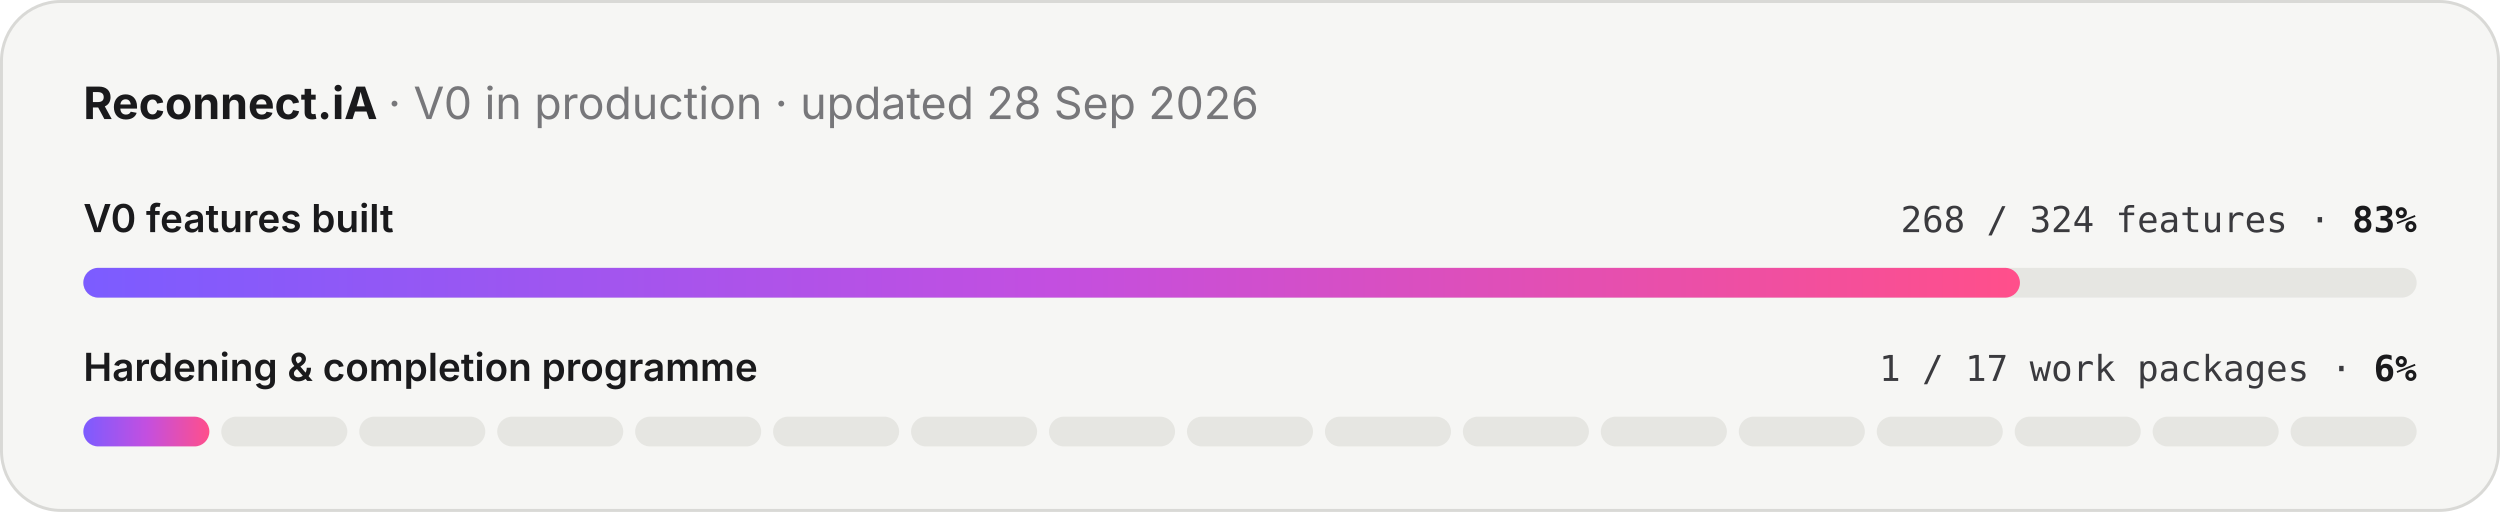
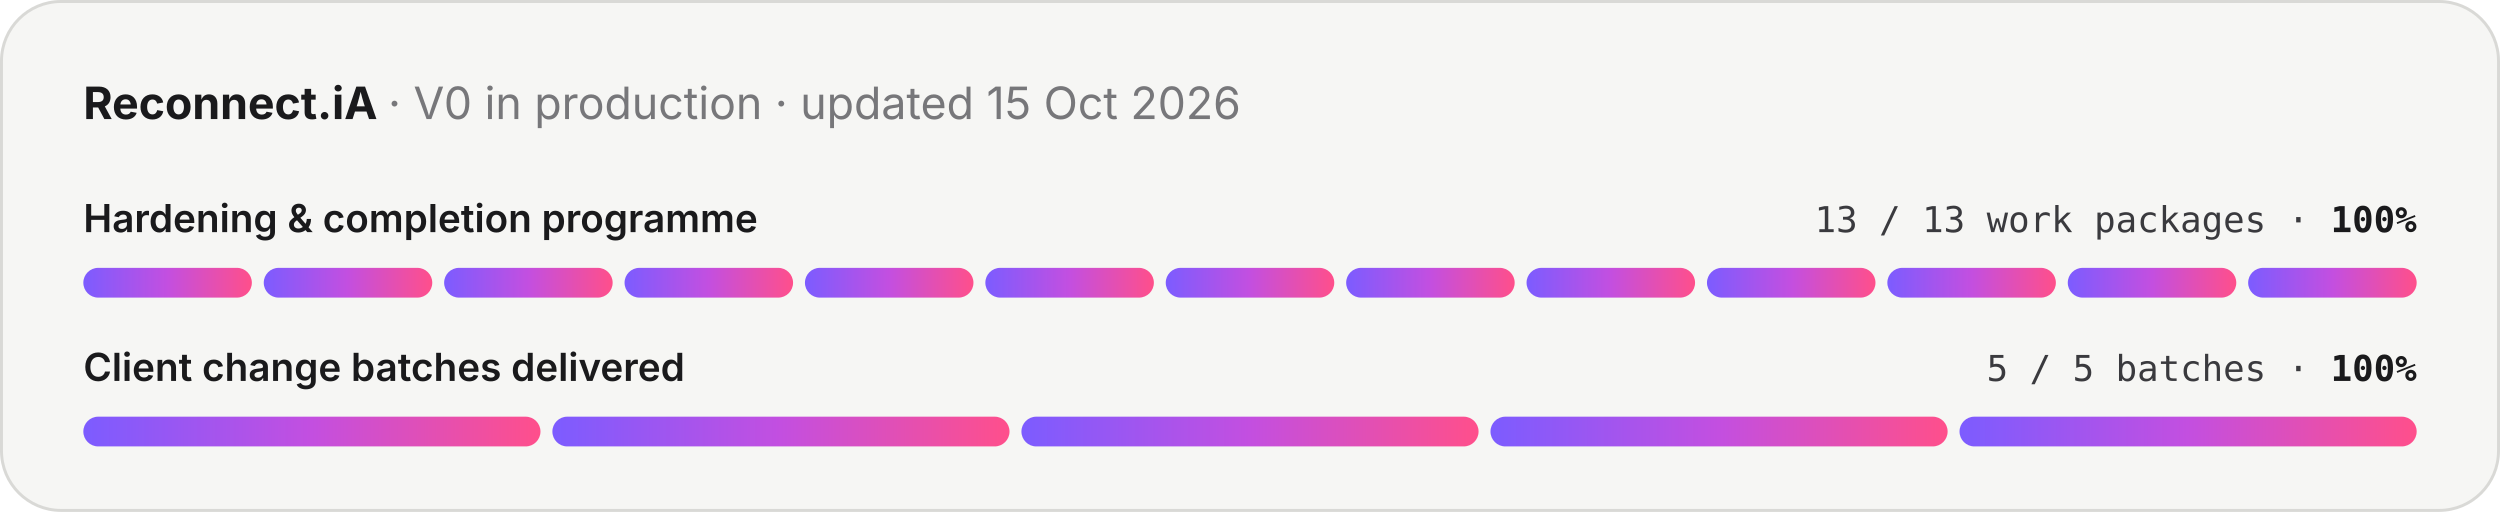
<svg xmlns="http://www.w3.org/2000/svg" width="840" height="172" viewBox="0 0 840 172" role="img" aria-label="Reconnect.iA build progress">
  <defs>
    <linearGradient id="gl" x1="0" x2="1" y1="0" y2="0">
      <stop offset="0" stop-color="#7C5CFF" />
      <stop offset="0.5" stop-color="#C34FE0" />
      <stop offset="1" stop-color="#FF4F8B" />
    </linearGradient>
  </defs>
  <rect x="0.5" y="0.5" width="839" height="171" rx="20" fill="#F6F6F4" stroke="#D9D9D6" />
-   <text x="28" y="40" font-family="Inter, -apple-system, 'Segoe UI', Helvetica, Arial, sans-serif" font-size="15" font-weight="700" fill="#1A1A1C">Reconnect.iA <tspan font-weight="400" fill="#77777A">· V0 in production · updated 28 Sep 2026</tspan>
+   <text x="28" y="40" font-family="Inter, -apple-system, 'Segoe UI', Helvetica, Arial, sans-serif" font-size="15" font-weight="700" fill="#1A1A1C">Reconnect.iA <tspan font-weight="400" fill="#77777A">· V0 in production · updated 15 Oct 2026</tspan>
  </text>
-   <text x="28" y="78" font-family="Inter, -apple-system, 'Segoe UI', Helvetica, Arial, sans-serif" font-size="13" font-weight="600" fill="#1A1A1C">V0 features built</text>
-   <text x="812" y="78" text-anchor="end" font-family="'JetBrains Mono', ui-monospace, SFMono-Regular, Consolas, monospace" font-size="12" fill="#3A3A3E">268 / 324 features · <tspan font-weight="700" fill="#1A1A1C">83%</tspan>
+   <text x="28" y="78" font-family="Inter, -apple-system, 'Segoe UI', Helvetica, Arial, sans-serif" font-size="13" font-weight="600" fill="#1A1A1C">Hardening &amp; completion programme</text>
+   <text x="812" y="78" text-anchor="end" font-family="'JetBrains Mono', ui-monospace, SFMono-Regular, Consolas, monospace" font-size="12" fill="#3A3A3E">13 / 13 work packages · <tspan font-weight="700" fill="#1A1A1C">100%</tspan>
  </text>
-   <rect x="28" y="90" width="784" height="10" rx="5" fill="#E6E6E2" />
-   <rect x="28" y="90" width="650.7" height="10" rx="5" fill="url(#gl)" />
-   <text x="28" y="128" font-family="Inter, -apple-system, 'Segoe UI', Helvetica, Arial, sans-serif" font-size="13" font-weight="600" fill="#1A1A1C">Hardening &amp; completion programme</text>
-   <text x="812" y="128" text-anchor="end" font-family="'JetBrains Mono', ui-monospace, SFMono-Regular, Consolas, monospace" font-size="12" fill="#3A3A3E">1 / 17 work packages · <tspan font-weight="700" fill="#1A1A1C">6%</tspan>
+   <rect x="28.00" y="90" width="56.62" height="10" rx="5" fill="url(#gl)" />
+   <rect x="88.62" y="90" width="56.62" height="10" rx="5" fill="url(#gl)" />
+   <rect x="149.23" y="90" width="56.62" height="10" rx="5" fill="url(#gl)" />
+   <rect x="209.85" y="90" width="56.62" height="10" rx="5" fill="url(#gl)" />
+   <rect x="270.46" y="90" width="56.62" height="10" rx="5" fill="url(#gl)" />
+   <rect x="331.08" y="90" width="56.62" height="10" rx="5" fill="url(#gl)" />
+   <rect x="391.69" y="90" width="56.62" height="10" rx="5" fill="url(#gl)" />
+   <rect x="452.31" y="90" width="56.62" height="10" rx="5" fill="url(#gl)" />
+   <rect x="512.92" y="90" width="56.62" height="10" rx="5" fill="url(#gl)" />
+   <rect x="573.54" y="90" width="56.62" height="10" rx="5" fill="url(#gl)" />
+   <rect x="634.15" y="90" width="56.62" height="10" rx="5" fill="url(#gl)" />
+   <rect x="694.77" y="90" width="56.62" height="10" rx="5" fill="url(#gl)" />
+   <rect x="755.38" y="90" width="56.62" height="10" rx="5" fill="url(#gl)" />
+   <text x="28" y="128" font-family="Inter, -apple-system, 'Segoe UI', Helvetica, Arial, sans-serif" font-size="13" font-weight="600" fill="#1A1A1C">Client change batches delivered</text>
+   <text x="812" y="128" text-anchor="end" font-family="'JetBrains Mono', ui-monospace, SFMono-Regular, Consolas, monospace" font-size="12" fill="#3A3A3E">5 / 5 batches · <tspan font-weight="700" fill="#1A1A1C">100%</tspan>
  </text>
-   <rect x="28.00" y="140" width="42.35" height="10" rx="5" fill="url(#gl)" />
-   <rect x="74.35" y="140" width="42.35" height="10" rx="5" fill="#E6E6E2" />
-   <rect x="120.71" y="140" width="42.35" height="10" rx="5" fill="#E6E6E2" />
-   <rect x="167.06" y="140" width="42.35" height="10" rx="5" fill="#E6E6E2" />
-   <rect x="213.41" y="140" width="42.35" height="10" rx="5" fill="#E6E6E2" />
-   <rect x="259.76" y="140" width="42.35" height="10" rx="5" fill="#E6E6E2" />
-   <rect x="306.12" y="140" width="42.35" height="10" rx="5" fill="#E6E6E2" />
-   <rect x="352.47" y="140" width="42.35" height="10" rx="5" fill="#E6E6E2" />
-   <rect x="398.82" y="140" width="42.35" height="10" rx="5" fill="#E6E6E2" />
-   <rect x="445.18" y="140" width="42.35" height="10" rx="5" fill="#E6E6E2" />
-   <rect x="491.53" y="140" width="42.35" height="10" rx="5" fill="#E6E6E2" />
-   <rect x="537.88" y="140" width="42.35" height="10" rx="5" fill="#E6E6E2" />
-   <rect x="584.24" y="140" width="42.35" height="10" rx="5" fill="#E6E6E2" />
-   <rect x="630.59" y="140" width="42.35" height="10" rx="5" fill="#E6E6E2" />
-   <rect x="676.94" y="140" width="42.35" height="10" rx="5" fill="#E6E6E2" />
-   <rect x="723.29" y="140" width="42.35" height="10" rx="5" fill="#E6E6E2" />
-   <rect x="769.65" y="140" width="42.35" height="10" rx="5" fill="#E6E6E2" />
+   <rect x="28.00" y="140" width="153.60" height="10" rx="5" fill="url(#gl)" />
+   <rect x="185.60" y="140" width="153.60" height="10" rx="5" fill="url(#gl)" />
+   <rect x="343.20" y="140" width="153.60" height="10" rx="5" fill="url(#gl)" />
+   <rect x="500.80" y="140" width="153.60" height="10" rx="5" fill="url(#gl)" />
+   <rect x="658.40" y="140" width="153.60" height="10" rx="5" fill="url(#gl)" />
</svg>
